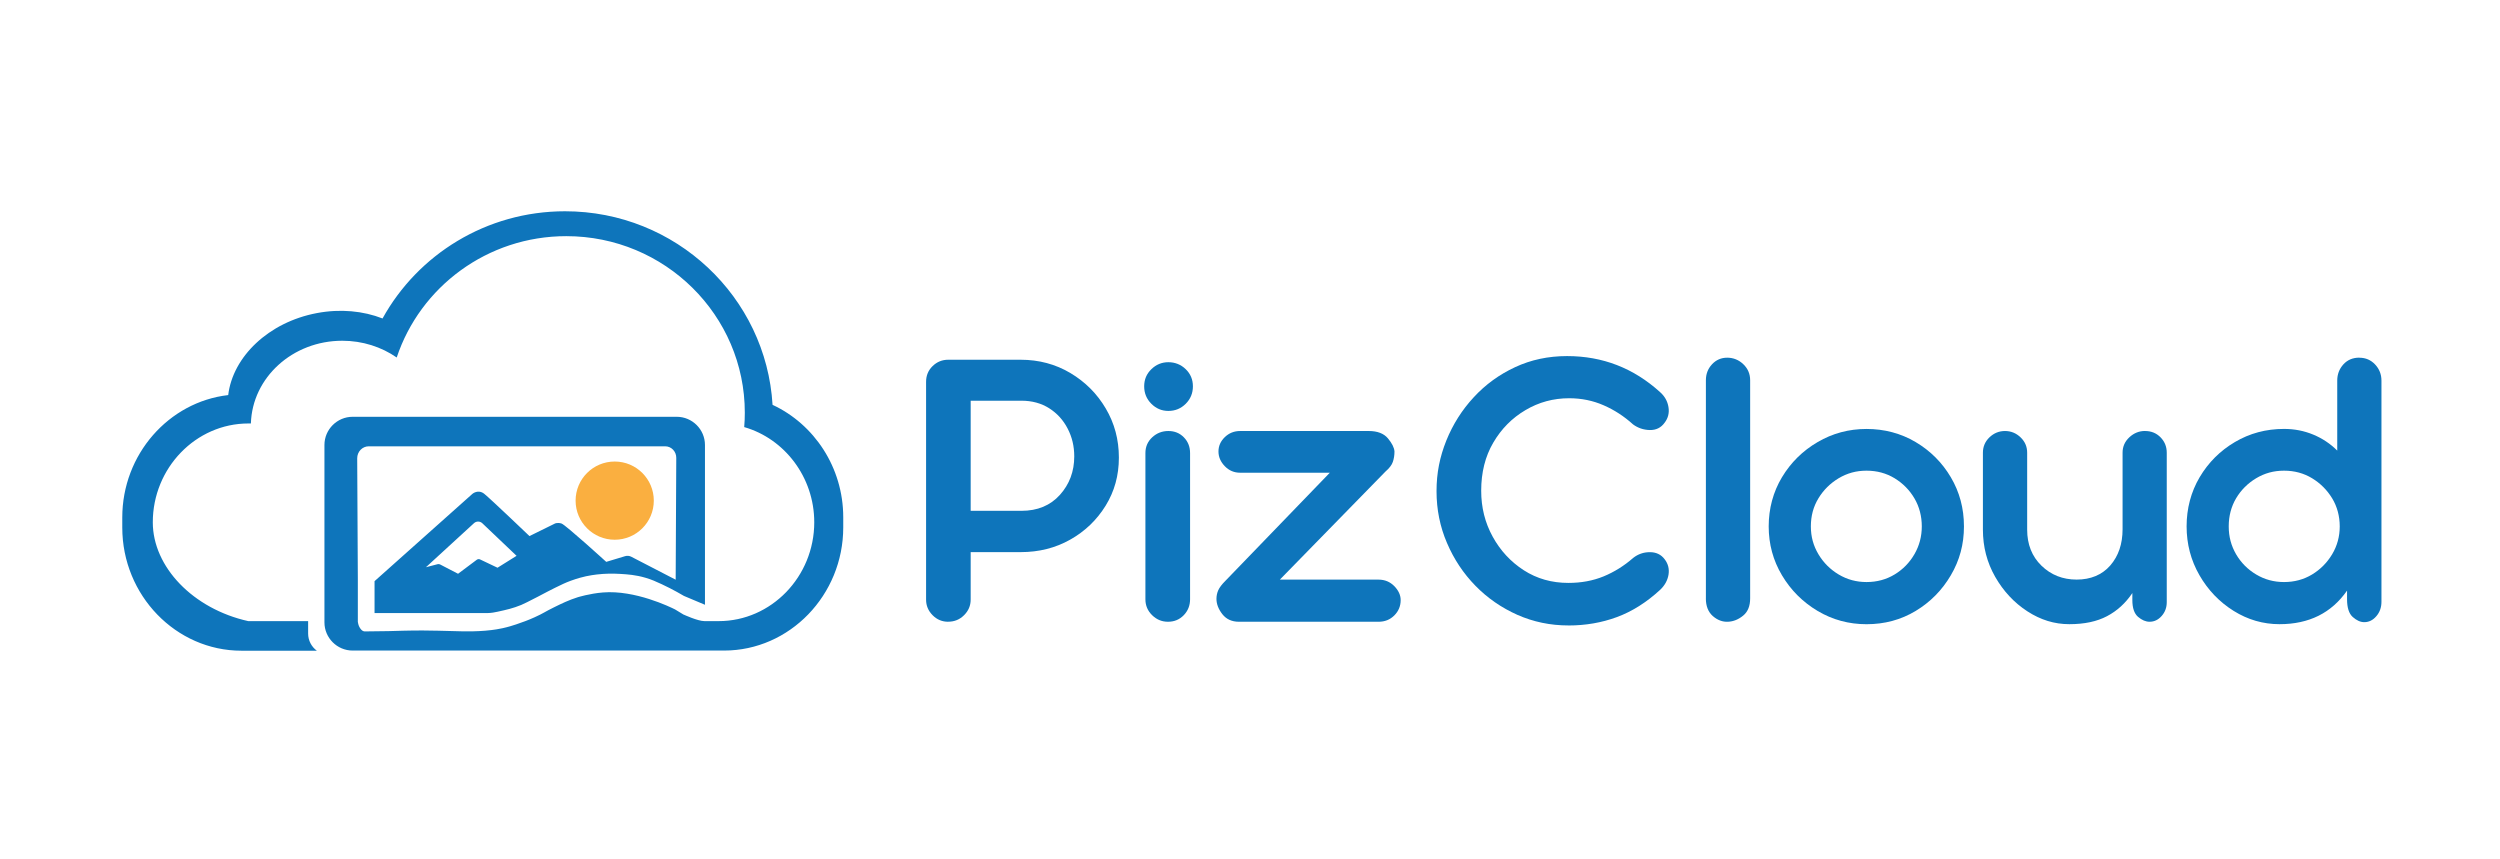
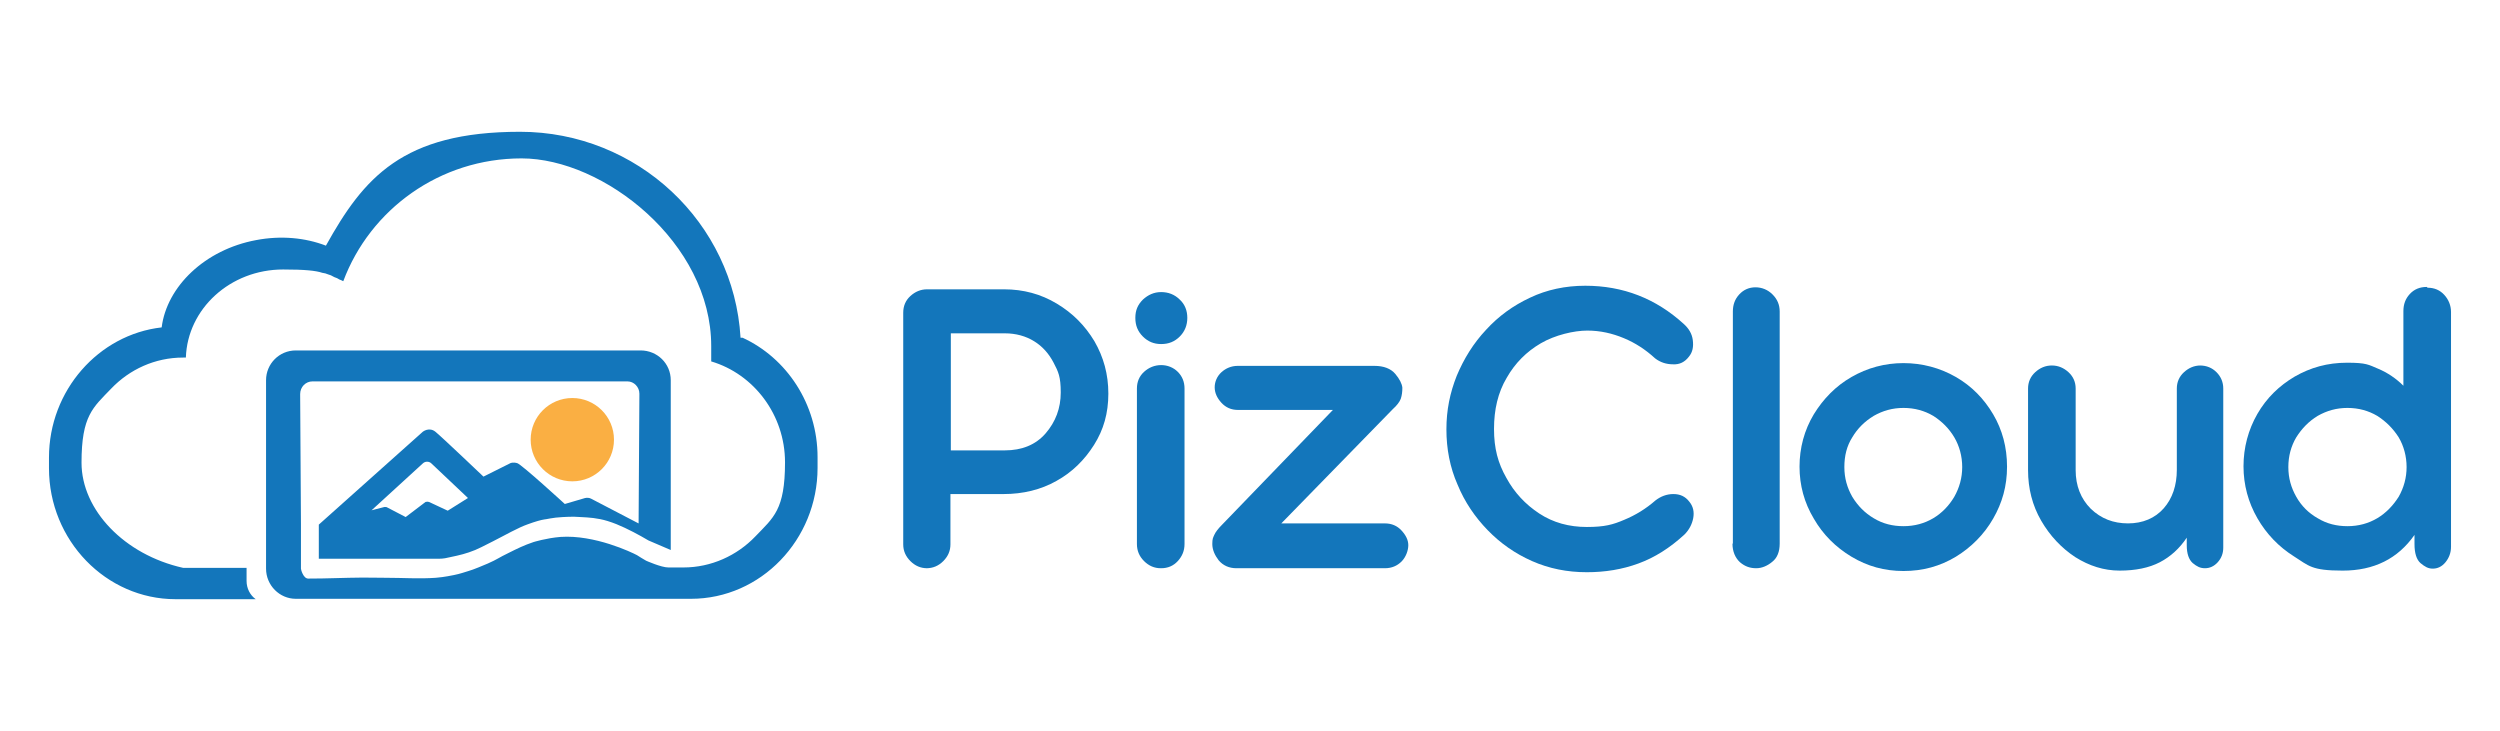
- <svg xmlns="http://www.w3.org/2000/svg" id="Router_Medium_White" data-name="Router Medium_White" viewBox="0 0 670 230">
-   <defs>
-     <style>
-       .cls-1 {
-         fill: #faaf40;
-       }
- 
-       .cls-2 {
-         fill: #0e75bb;
-       }
-     </style>
-   </defs>
+ <svg xmlns="http://www.w3.org/2000/svg" id="Layer_1" data-name="Layer 1" width="2548" height="745" viewBox="0 0 2548 745">
  <g>
-     <path class="cls-2" d="M254.11,166.63c-1.62,0-3.01-.58-4.17-1.75-1.17-1.18-1.75-2.57-1.75-4.17v-58.38c0-1.68.58-3.08,1.75-4.22,1.16-1.13,2.55-1.7,4.17-1.7h19.42c4.89,0,9.34,1.19,13.33,3.56,3.99,2.38,7.15,5.54,9.48,9.5,2.34,3.95,3.52,8.34,3.52,13.16s-1.19,9.06-3.56,12.91c-2.38,3.84-5.54,6.87-9.5,9.09-3.95,2.23-8.37,3.34-13.27,3.34h-13.39v12.73c0,1.61-.59,3-1.77,4.17-1.17,1.17-2.59,1.75-4.27,1.75h.01ZM260.14,107.38v29.52h13.61c4.31,0,7.75-1.43,10.31-4.28s3.84-6.29,3.84-10.31c0-2.71-.59-5.19-1.77-7.45-1.17-2.27-2.81-4.08-4.94-5.44-2.12-1.35-4.6-2.03-7.45-2.03h-13.61.01Z" />
-     <path class="cls-2" d="M313.12,110.13c-1.76,0-3.28-.64-4.56-1.92s-1.92-2.84-1.92-4.67.64-3.35,1.92-4.59c1.28-1.25,2.8-1.88,4.56-1.88s3.38.62,4.66,1.88c1.28,1.24,1.92,2.77,1.92,4.59s-.64,3.39-1.92,4.67-2.84,1.92-4.66,1.92ZM313.01,166.63c-1.62,0-3.03-.58-4.23-1.75-1.21-1.18-1.81-2.6-1.81-4.28v-39.17c0-1.69.6-3.09,1.81-4.22s2.66-1.7,4.34-1.7,3.06.57,4.16,1.7c1.1,1.12,1.66,2.53,1.66,4.22v39.17c0,1.68-.57,3.11-1.7,4.28-1.14,1.17-2.54,1.75-4.22,1.75h0Z" />
-     <path class="cls-2" d="M343.01,155.34h26.45c1.68,0,3.08.59,4.22,1.75,1.13,1.17,1.7,2.41,1.7,3.73,0,1.61-.57,2.98-1.7,4.11-1.14,1.14-2.54,1.7-4.22,1.7h-37.42c-1.91,0-3.39-.68-4.45-2.03-1.05-1.35-1.58-2.72-1.58-4.11,0-.8.16-1.57.48-2.3.33-.74.97-1.58,1.92-2.53l27.98-28.97h-24.03c-1.61,0-2.98-.58-4.11-1.75-1.14-1.18-1.7-2.49-1.7-3.95s.57-2.75,1.7-3.84,2.5-1.64,4.11-1.64h34.45c2.34,0,4.06.66,5.16,1.98,1.09,1.31,1.68,2.48,1.75,3.5,0,1.02-.15,1.95-.44,2.8-.29.84-.95,1.7-1.97,2.58l-28.31,28.97h0Z" />
-     <path class="cls-2" d="M420.32,167.62c-4.82,0-9.38-.95-13.66-2.84-4.28-1.91-8.03-4.5-11.25-7.8-3.22-3.29-5.76-7.11-7.62-11.47-1.87-4.35-2.8-8.98-2.8-13.88s.88-9.19,2.62-13.55c1.76-4.35,4.21-8.23,7.36-11.62,3.14-3.41,6.84-6.09,11.08-8.06,4.24-1.98,8.88-2.97,13.94-2.97,9.51,0,17.81,3.22,24.91,9.66,1.24,1.09,1.99,2.43,2.25,4s-.09,2.98-1.05,4.22c-.95,1.32-2.27,1.97-3.95,1.94-1.68-.04-3.17-.54-4.48-1.5-2.42-2.19-5.05-3.9-7.91-5.14-2.86-1.25-5.93-1.88-9.22-1.88-4.24,0-8.15,1.06-11.73,3.19-3.59,2.12-6.46,5.02-8.62,8.72-2.16,3.69-3.23,7.98-3.23,12.89,0,4.46,1.02,8.56,3.08,12.3,2.05,3.73,4.83,6.73,8.34,9,3.51,2.26,7.49,3.39,11.95,3.39,3.44,0,6.58-.58,9.44-1.75,2.85-1.18,5.49-2.82,7.91-4.94,1.31-1.03,2.8-1.55,4.48-1.55s3,.62,3.95,1.88c.96,1.24,1.3,2.63,1.05,4.17-.26,1.53-1.01,2.88-2.25,4.05-3.66,3.37-7.52,5.8-11.58,7.3s-8.4,2.25-13,2.25h0Z" />
-     <path class="cls-2" d="M457.18,160.38v-58.48c0-1.68.55-3.1,1.64-4.27,1.1-1.18,2.46-1.77,4.08-1.77s3.12.59,4.33,1.77c1.21,1.17,1.81,2.59,1.81,4.27v58.48c0,2.04-.62,3.58-1.88,4.61-1.24,1.02-2.59,1.57-4.05,1.64-1.47.07-2.83-.44-4.08-1.53-1.24-1.1-1.86-2.68-1.86-4.72h0Z" />
-     <path class="cls-2" d="M500.23,167.29c-4.75,0-9.12-1.19-13.11-3.56-3.99-2.38-7.17-5.55-9.55-9.55-2.38-3.99-3.56-8.36-3.56-13.11s1.19-9.22,3.56-13.17c2.38-3.95,5.55-7.09,9.55-9.42,3.99-2.34,8.36-3.52,13.11-3.52s9.22,1.17,13.17,3.52c3.95,2.34,7.09,5.48,9.42,9.42,2.34,3.95,3.52,8.34,3.52,13.17s-1.17,9.12-3.52,13.11c-2.34,3.99-5.48,7.17-9.42,9.55-3.95,2.38-8.34,3.56-13.17,3.56ZM500.23,155.99c2.78,0,5.29-.68,7.52-2.03,2.23-1.35,4-3.16,5.31-5.42,1.32-2.27,1.98-4.76,1.98-7.47s-.66-5.29-1.98-7.52c-1.31-2.23-3.09-4.02-5.31-5.38-2.23-1.35-4.73-2.03-7.52-2.03s-5.2.68-7.47,2.03c-2.26,1.36-4.07,3.15-5.42,5.38-1.36,2.23-2.03,4.73-2.03,7.52s.68,5.2,2.03,7.47c1.35,2.26,3.16,4.07,5.42,5.42,2.27,1.36,4.76,2.03,7.47,2.03Z" />
-     <path class="cls-2" d="M574.87,115.51c1.68,0,3.06.57,4.16,1.7,1.1,1.12,1.66,2.5,1.66,4.11v40.05c0,1.46-.46,2.7-1.38,3.73-.91,1.02-1.98,1.53-3.23,1.53-1.02,0-2.05-.44-3.08-1.31-1.02-.88-1.53-2.38-1.53-4.5v-1.88c-1.82,2.71-4.09,4.78-6.8,6.2-2.71,1.43-6.07,2.14-10.09,2.14s-7.7-1.15-11.25-3.45c-3.54-2.3-6.41-5.38-8.61-9.22-2.2-3.84-3.3-8.07-3.3-12.67v-20.62c0-1.61.58-2.98,1.75-4.11,1.18-1.13,2.57-1.7,4.17-1.7s3,.57,4.17,1.7c1.18,1.12,1.77,2.5,1.77,4.11v20.62c0,3.95,1.27,7.17,3.83,9.66,2.56,2.49,5.71,3.73,9.44,3.73s6.8-1.26,9-3.78c2.2-2.53,3.3-5.77,3.3-9.72v-20.52c0-1.61.6-2.98,1.81-4.11s2.61-1.7,4.22-1.7h0Z" />
-     <path class="cls-2" d="M632.31,95.87c1.69,0,3.09.61,4.22,1.81,1.13,1.21,1.7,2.65,1.7,4.33v59.25c0,1.53-.46,2.83-1.38,3.89-.91,1.06-1.98,1.59-3.23,1.59-1.02,0-2.05-.46-3.08-1.38-1.02-.91-1.53-2.5-1.53-4.77v-2.31c-4.17,6-10.2,9-18.09,9-4.4,0-8.5-1.19-12.3-3.56-3.8-2.38-6.86-5.55-9.16-9.55-2.3-3.99-3.45-8.36-3.45-13.11s1.16-9.22,3.5-13.17,5.49-7.09,9.44-9.42c3.96-2.34,8.35-3.52,13.17-3.52,2.78,0,5.39.51,7.84,1.53s4.59,2.45,6.42,4.28v-18.77c0-1.68.55-3.12,1.64-4.33,1.1-1.21,2.53-1.81,4.28-1.81v.02ZM612.12,155.99c2.78,0,5.29-.68,7.52-2.03,2.23-1.35,4.02-3.16,5.38-5.42,1.35-2.27,2.03-4.76,2.03-7.47s-.68-5.29-2.03-7.52c-1.36-2.23-3.15-4.02-5.38-5.38-2.23-1.35-4.73-2.03-7.52-2.03s-5.2.68-7.47,2.03c-2.26,1.36-4.05,3.15-5.38,5.38-1.31,2.23-1.97,4.73-1.97,7.52s.66,5.2,1.97,7.47c1.32,2.26,3.11,4.07,5.38,5.42,2.27,1.36,4.76,2.03,7.47,2.03Z" />
+     <path d="M944.83,579.14c-6.47,0-12.13-2.43-16.98-7.28-4.85-4.85-7.28-10.51-7.28-16.98v-236.16c0-6.87,2.43-12.54,7.28-16.98s10.51-6.87,16.98-6.87h78.45c19.81,0,37.61,4.85,53.78,14.56,16.18,9.71,28.71,22.24,38.42,38.42,9.3,16.18,14.15,33.56,14.15,53.38s-4.85,36.8-14.56,52.17c-9.71,15.37-22.24,27.9-38.42,36.8-15.77,8.9-33.97,13.34-53.78,13.34h-54.19v51.36c0,6.47-2.43,12.13-7.28,16.98-4.85,4.85-10.51,7.28-17.39,7.28h.81ZM969.09,339.74v119.29h55c17.39,0,31.54-5.66,41.65-17.39,10.11-11.73,15.37-25.48,15.37-41.65s-2.43-21.03-7.28-30.33c-4.85-9.3-11.32-16.58-19.81-21.84-8.49-5.26-18.6-8.09-29.92-8.09h-55Z" fill="#1376bb" />
+     <path d="M1183.42,350.66c-7.28,0-13.34-2.43-18.6-7.68-5.26-5.26-7.68-11.32-7.68-19.01s2.43-13.34,7.68-18.6c5.26-4.85,11.32-7.68,18.6-7.68s13.75,2.43,19.01,7.68c5.26,4.85,7.68,11.32,7.68,18.6s-2.43,13.75-7.68,19.01c-5.26,5.26-11.32,7.68-19.01,7.68ZM1183.01,579.14c-6.47,0-12.13-2.43-16.98-7.28-4.85-4.85-7.28-10.51-7.28-17.39v-158.52c0-6.87,2.43-12.54,7.28-16.98,4.85-4.45,10.92-6.87,17.39-6.87s12.54,2.43,16.98,6.87c4.45,4.45,6.87,10.11,6.87,16.98v158.52c0,6.87-2.43,12.54-6.87,17.39-4.45,4.85-10.11,7.28-16.98,7.28h-.4Z" fill="#1376bb" />
+     <path d="M1304.33,533.45h107.16c6.87,0,12.54,2.43,16.98,7.28s6.87,9.71,6.87,14.96-2.43,12.13-6.87,16.58c-4.45,4.45-10.11,6.87-16.98,6.87h-151.24c-7.68,0-13.75-2.83-18.2-8.09-4.04-5.26-6.47-10.92-6.47-16.58s.81-6.47,2.02-9.3,4.04-6.47,7.68-10.11l113.23-117.27h-97.05c-6.47,0-12.13-2.43-16.58-7.28-4.45-4.85-6.87-10.11-6.87-15.77s2.43-11.32,6.87-15.37c4.45-4.04,10.11-6.47,16.58-6.47h139.51c9.3,0,16.58,2.83,21.03,8.09s6.87,10.11,7.28,14.15c0,4.04-.4,7.68-1.62,11.32-1.21,3.24-4.04,6.87-8.09,10.51l-114.44,117.27h0l-.81-.81Z" fill="#1376bb" />
+     <path d="M1616.92,583.19c-19.41,0-38.01-3.64-55.4-11.32-17.39-7.68-32.35-18.2-45.29-31.54-12.94-13.34-23.45-28.71-30.73-46.5-7.68-17.39-11.32-36.39-11.32-56.21s3.64-37.2,10.51-54.59c7.28-17.39,16.98-33.16,29.92-46.91,12.54-13.75,27.5-24.67,44.89-32.76,16.98-8.09,35.99-12.13,56.21-12.13,38.42,0,71.98,12.94,100.69,39.23,4.85,4.45,8.09,9.71,8.9,16.18.81,6.47,0,12.13-4.04,16.98-4.04,5.26-9.3,8.09-16.18,7.68-6.87,0-12.94-2.02-18.2-6.07-9.71-8.9-20.22-15.77-31.95-20.62-11.73-4.85-23.86-7.68-37.2-7.68s-32.76,4.45-47.31,12.94c-14.56,8.49-26.29,20.22-34.78,35.18-8.9,14.96-12.94,32.35-12.94,52.17s4.04,34.78,12.54,49.74c8.09,14.96,19.41,27.09,33.56,36.39s30.33,13.75,48.53,13.75,26.69-2.43,38.01-7.28c11.73-4.85,22.24-11.32,31.95-19.81,5.26-4.04,11.32-6.47,18.2-6.47s12.13,2.43,16.18,7.68c4.04,4.85,5.26,10.51,4.04,16.98-1.21,6.07-4.04,11.73-8.9,16.58-14.96,13.75-30.33,23.45-46.91,29.52-16.58,6.07-33.97,8.9-52.57,8.9h-.4Z" fill="#1376bb" />
+     <path d="M1766.14,554.07v-236.57c0-6.87,2.02-12.54,6.47-17.39,4.45-4.85,10.11-7.28,16.58-7.28s12.54,2.43,17.39,7.28c4.85,4.85,7.28,10.51,7.28,17.39v236.57c0,8.09-2.43,14.56-7.68,18.6-4.85,4.04-10.51,6.47-16.18,6.47-6.07,0-11.32-1.62-16.58-6.07-4.85-4.45-7.68-10.92-7.68-19.01h.4Z" fill="#1376bb" />
+     <path d="M1940.03,581.97c-19.41,0-36.8-4.85-52.97-14.56-16.18-9.71-29.12-22.65-38.42-38.82-9.71-16.18-14.56-33.97-14.56-52.97s4.85-37.2,14.56-53.38c9.71-15.77,22.24-28.71,38.42-38.01,16.18-9.3,33.97-14.15,52.97-14.15s37.2,4.85,53.38,14.15c16.18,9.3,28.71,22.24,38.01,38.01,9.3,15.77,14.15,33.56,14.15,53.38s-4.85,36.8-14.15,52.97c-9.3,16.18-22.24,29.12-38.01,38.82-16.18,9.71-33.56,14.56-53.38,14.56ZM1940.03,536.28c11.32,0,21.43-2.83,30.33-8.09,8.9-5.26,16.18-12.94,21.43-21.84,5.26-9.3,8.09-19.41,8.09-30.33s-2.83-21.43-8.09-30.33c-5.26-8.9-12.54-16.18-21.43-21.84-8.9-5.26-19.01-8.09-30.33-8.09s-21.03,2.83-30.33,8.09c-9.3,5.66-16.58,12.94-21.84,21.84-5.66,8.9-8.09,19.01-8.09,30.33s2.83,21.03,8.09,30.33c5.66,9.3,12.94,16.58,21.84,21.84,9.3,5.66,19.41,8.09,30.33,8.09Z" fill="#1376bb" />
+     <path d="M2242.1,372.5c6.87,0,12.54,2.43,16.98,6.87,4.45,4.45,6.87,10.11,6.87,16.58v162.16c0,6.07-2.02,10.92-5.66,14.96-3.64,4.04-8.09,6.07-12.94,6.07s-8.09-1.62-12.54-5.26c-4.04-3.64-6.07-9.71-6.07-18.2v-7.68c-7.28,10.92-16.58,19.41-27.5,25.07-10.92,5.66-24.67,8.49-40.84,8.49s-31.14-4.85-45.29-13.75c-14.15-9.3-25.88-21.84-34.78-37.2-8.9-15.37-13.34-32.76-13.34-51.36v-83.3c0-6.47,2.43-12.13,7.28-16.58,4.85-4.45,10.51-6.87,16.98-6.87s12.13,2.43,16.98,6.87c4.85,4.45,7.28,10.11,7.28,16.58v83.3c0,15.77,5.26,29.12,15.37,39.23,10.51,10.11,23.05,14.96,38.01,14.96s27.5-5.26,36.39-15.37c8.9-10.11,13.34-23.45,13.34-39.23v-82.9c0-6.47,2.43-12.13,7.28-16.58,4.85-4.45,10.51-6.87,16.98-6.87h-.81Z" fill="#1376bb" />
+     <path d="M2474.22,293.24c6.87,0,12.54,2.43,16.98,7.28,4.45,4.85,6.87,10.92,6.87,17.39v239.4c0,6.07-2.02,11.32-5.66,15.77-3.64,4.45-8.09,6.47-12.94,6.47s-8.09-2.02-12.54-5.66c-4.04-3.64-6.07-10.11-6.07-19.41v-9.3c-16.98,24.26-41.25,36.39-73.19,36.39s-34.37-4.85-49.74-14.56c-15.37-9.71-27.9-22.65-37.2-38.82-9.3-16.18-14.15-33.97-14.15-52.97s4.85-37.2,14.15-53.38c9.3-16.18,22.24-28.71,38.01-38.01,16.18-9.3,33.56-14.15,53.38-14.15s21.84,2.02,31.54,6.07c9.71,4.04,18.6,10.11,25.88,17.39v-76.02c0-6.87,2.02-12.54,6.47-17.39,4.45-4.85,10.11-7.28,17.39-7.28h0l.81.81ZM2392.54,536.28c11.32,0,21.43-2.83,30.33-8.09,8.9-5.26,16.18-12.94,21.84-21.84,5.26-9.3,8.09-19.41,8.09-30.33s-2.83-21.43-8.09-30.33c-5.66-8.9-12.94-16.18-21.84-21.84-8.9-5.26-19.01-8.09-30.33-8.09s-21.03,2.83-30.33,8.09c-9.3,5.66-16.18,12.94-21.84,21.84-5.26,8.9-8.09,19.01-8.09,30.33s2.83,21.03,8.09,30.33c5.26,9.3,12.54,16.58,21.84,21.84,9.3,5.66,19.41,8.09,30.33,8.09Z" fill="#1376bb" />
  </g>
  <g>
-     <path class="cls-2" d="M207.05,108.55c-1.71-28.97-25.96-51.93-55.62-51.93-21.09,0-39.45,11.61-48.91,28.73-5.16-2.02-11.29-2.64-17.61-1.44-12.94,2.44-22.52,11.7-23.75,21.97-15.91,1.83-28.39,15.88-28.39,32.8v2.7c0,18.16,14.37,33.01,31.93,33.01h20.21c-1.41-1.04-2.33-2.71-2.33-4.6v-3.32h-16.01c-14.84-3.29-25.62-14.55-25.62-26.49,0-7.28,2.88-13.9,7.53-18.71,4.64-4.8,11.05-7.78,18.09-7.78h.67c.36-12.3,11.18-22.17,24.48-22.17,5.47,0,10.52,1.67,14.6,4.49,6.28-18.89,24.26-32.52,45.45-32.52,26.42,0,47.84,21.19,47.84,47.32,0,1.3-.05,2.58-.16,3.85,10.8,3.11,18.77,13.4,18.77,25.52,0,7.28-2.88,13.9-7.52,18.7-4.65,4.8-11.05,7.78-18.09,7.78h-3.82c-1.77,0-5.55-1.74-5.55-1.74v.02c-.77-.47-1.55-.94-2.32-1.41-1.32-.66-10.73-5.25-19.32-4.55-3.61.29-6.8,1.29-6.8,1.29-2.37.75-4.25,1.67-6.25,2.65-2.69,1.32-2.81,1.6-5.28,2.71-.88.4-1.71.74-2.45,1.02-.96.37-1.8.66-2.5.89-.98.32-2.12.69-3.64,1.02-.62.14-2.22.47-4.64.67-4.24.35-8.17.09-12.59,0-2.11-.04-5.3-.11-9.34,0-1.81.05-5.32.18-10.31.19h-.06c-.35-.01-.66-.19-.92-.47-.11-.12-.21-.25-.31-.39-.32-.48-.51-1.02-.58-1.59h-.03v-11.27h0l-.17-32.68c0-1.77,1.38-3.21,3.09-3.21h79.45c1.65,0,2.98,1.38,2.97,3.09l-.16,32.66-11.89-6.15c-.51-.27-1.11-.32-1.65-.16l-5.07,1.53s-10.93-9.96-11.99-10.28-1.74,0-1.74,0l-6.84,3.37s-10.46-10-12.11-11.32-3.18,0-3.18,0l-26.23,23.4v8.56c20.26-.02,28.61-.02,29.59,0h.55c1.17-.02,2.09-.2,2.89-.38,2.39-.53,4.05-.89,6.27-1.8.74-.3,2-.95,4.51-2.24,2.42-1.25,2.8-1.5,4.56-2.36,1.85-.91,2.81-1.37,4.19-1.88,1.9-.7,3.42-1.06,4.1-1.21.43-.09,2.19-.47,4.56-.63.51-.04,2.29-.15,4.69,0,1.91.12,4.05.25,6.7,1.03,1.65.48,2.8,1.01,4.34,1.72,3,1.38,5.97,3.15,5.97,3.15l5.63,2.37v-42.83c0-4.15-3.4-7.55-7.55-7.55h-86.88c-4.15,0-7.55,3.4-7.55,7.55v47.55c0,4.15,3.4,7.55,7.55,7.55h99.56c17.56,0,31.93-14.86,31.93-33.01v-2.7c0-13.38-7.81-24.97-18.94-30.14v.05ZM133.33,152.15l-4.66-2.22c-.29-.14-.64-.11-.9.09l-5.01,3.75-4.82-2.5c-.2-.1-.43-.13-.65-.07l-3.14.82,12.88-11.81c.63-.58,1.61-.57,2.23.02l9.18,8.73-5.12,3.2h.01Z" />
-     <circle class="cls-1" cx="164.74" cy="134.17" r="10.48" />
+     <path d="M756.79,344.19h-2.02c-6.87-117.27-105.14-209.88-224.84-209.88s-159.33,46.91-197.75,116.06c-21.03-8.09-45.7-10.51-71.17-5.66-52.17,9.71-90.99,47.31-96.24,88.97-64.3,7.28-114.85,64.3-114.85,132.64v10.92c0,73.6,58.23,133.45,129,133.45h81.69c-5.66-4.04-9.3-10.92-9.3-18.6v-13.34h-64.7c-59.85-13.35-103.52-59.04-103.52-107.16s11.73-56.21,30.33-75.62c18.6-19.41,44.48-31.54,73.19-31.54h2.83c1.62-49.74,45.29-89.77,99.08-89.77,22.32,0,33.41,1.19,39.95,3.39,2.19.25,4.18.8,5.94,1.61,2.01.51,3.83,1.28,5.41,2.3.38.15.69.37,1.05.54,1.92.54,3.58,1.4,5.1,2.4,1.23.39,2.37.9,3.43,1.5.16.06.33.09.49.15,27.31-73.11,98.34-125.12,181.68-125.12s193.3,85.73,193.3,191.28c0,5.82,0,10.99,0,15.64,43.26,12.82,75.22,54.23,75.22,102.85s-11.73,56.21-30.33,75.62c-18.6,19.41-44.89,31.54-73.19,31.54h-15.37c-7.28,0-22.65-6.87-22.65-6.87-3.24-2.02-6.47-3.64-9.3-5.66-5.26-2.83-43.27-21.03-78.05-18.6-14.56,1.21-27.5,5.26-27.5,5.26-9.71,3.24-16.98,6.87-25.07,10.92-10.92,5.26-11.32,6.47-21.43,10.92-3.64,1.62-6.87,2.83-9.71,4.04-4.04,1.62-7.28,2.83-10.11,3.64-4.04,1.21-8.49,2.83-14.56,4.04-2.43.4-8.9,2.02-18.6,2.83-16.98,1.21-33.16,0-50.95,0-8.49,0-21.43-.4-37.61,0-7.28,0-21.43.81-41.65.81-1.21,0-2.83-.81-3.64-2.02-.4-.4-.81-.81-1.21-1.62-1.21-2.02-2.02-4.04-2.43-6.47v-45.7l-.81-132.23c0-7.28,5.66-12.94,12.54-12.94h321.08c6.47,0,12.13,5.66,12.13,12.54l-.81,132.23-48.12-25.07c-2.02-1.21-4.45-1.21-6.47-.81l-20.62,6.07s-44.08-40.44-48.53-41.65c-4.45-1.21-6.87,0-6.87,0l-27.5,13.75s-42.46-40.44-48.93-45.7c-6.47-5.26-12.94,0-12.94,0l-105.95,94.63v34.78h122.13c4.85,0,8.49-.81,11.73-1.62,9.71-2.02,16.58-3.64,25.48-7.28,2.83-1.21,8.09-3.64,18.2-8.9,9.71-4.85,11.32-6.07,18.6-9.71,7.28-3.64,11.32-5.66,16.98-7.68,7.68-2.83,13.75-4.45,16.58-4.85,1.62,0,8.9-2.02,18.6-2.43,2.02,0,9.3-.81,19.01,0,7.68.4,16.58.81,27.09,4.04,6.47,2.02,11.32,4.04,17.39,6.87,12.13,5.66,24.26,12.94,24.26,12.94l22.65,9.71v-173.08c0-16.98-13.75-30.33-30.73-30.33h-351.41c-16.98,0-30.33,13.75-30.33,30.33v192.08c0,16.98,13.75,30.73,30.33,30.73h402.77c71.17,0,129-60.25,129-133.45v-10.92c0-54.19-31.54-101.1-76.43-121.72ZM456.33,520.51l-19.01-8.9c-1.21-.4-2.43-.4-3.64,0l-20.22,15.37-19.41-10.11c-.81,0-1.62-.4-2.83,0l-12.54,3.24,52.17-47.72c2.43-2.43,6.47-2.43,8.9,0l37.2,35.18-20.62,12.94Z" fill="#1376bb" />
+     <circle cx="583.31" cy="448.12" r="42.46" fill="#faaf43" />
  </g>
</svg>
